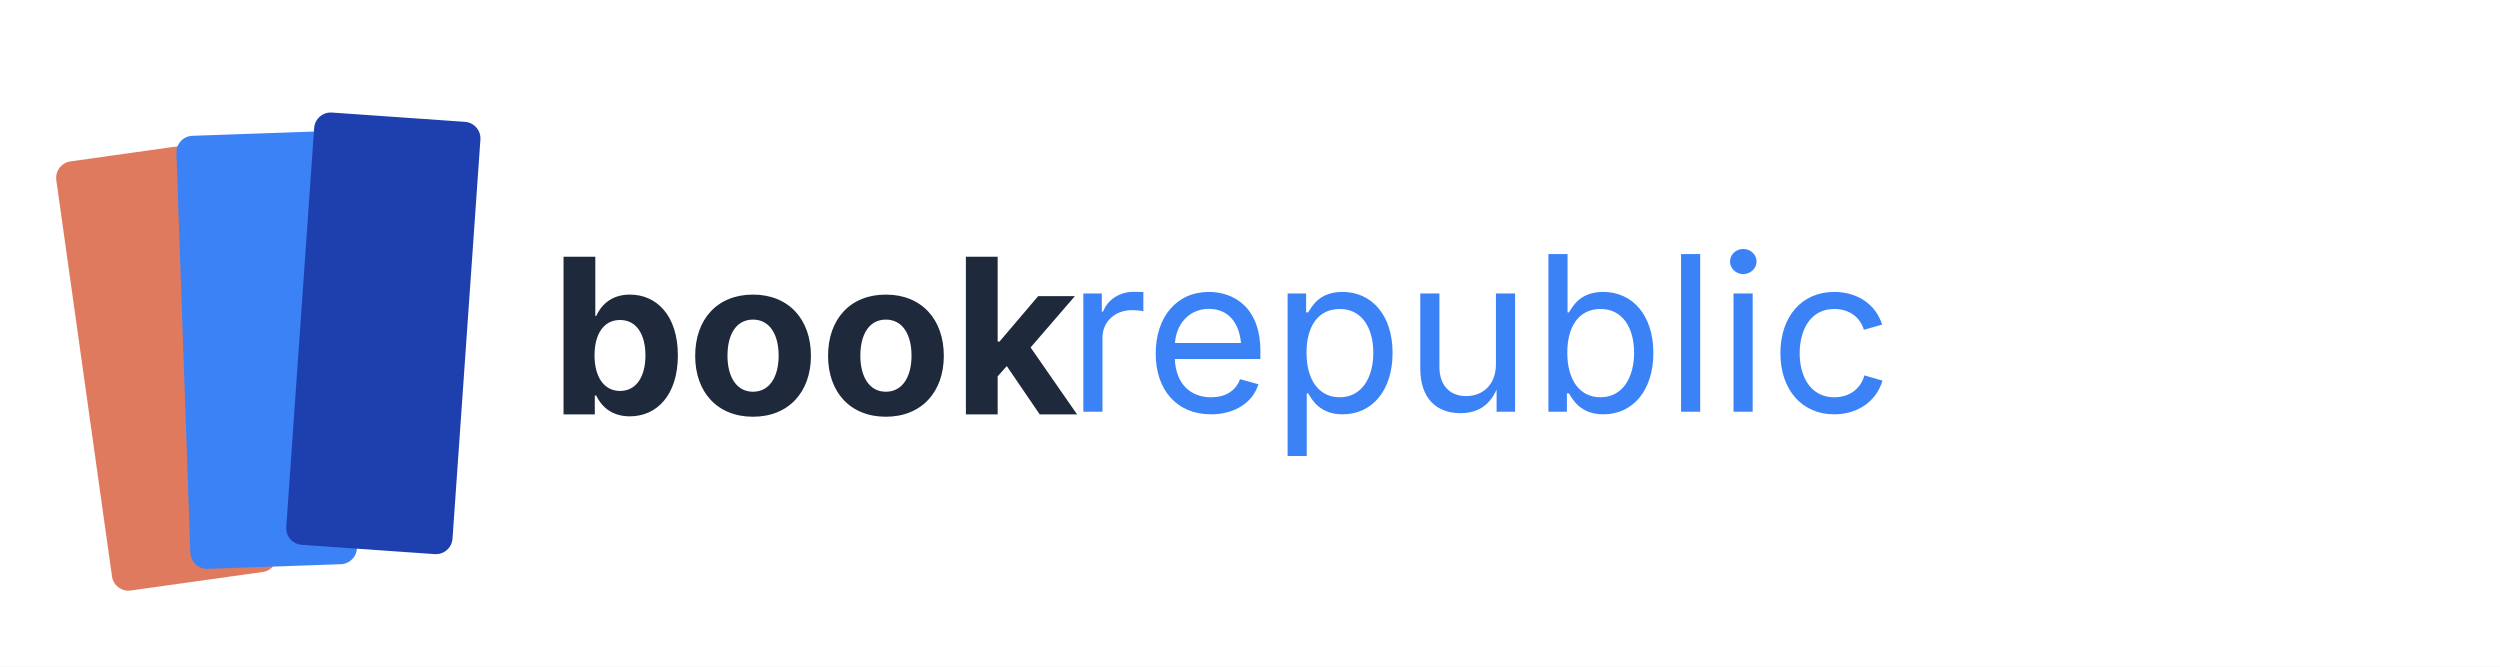
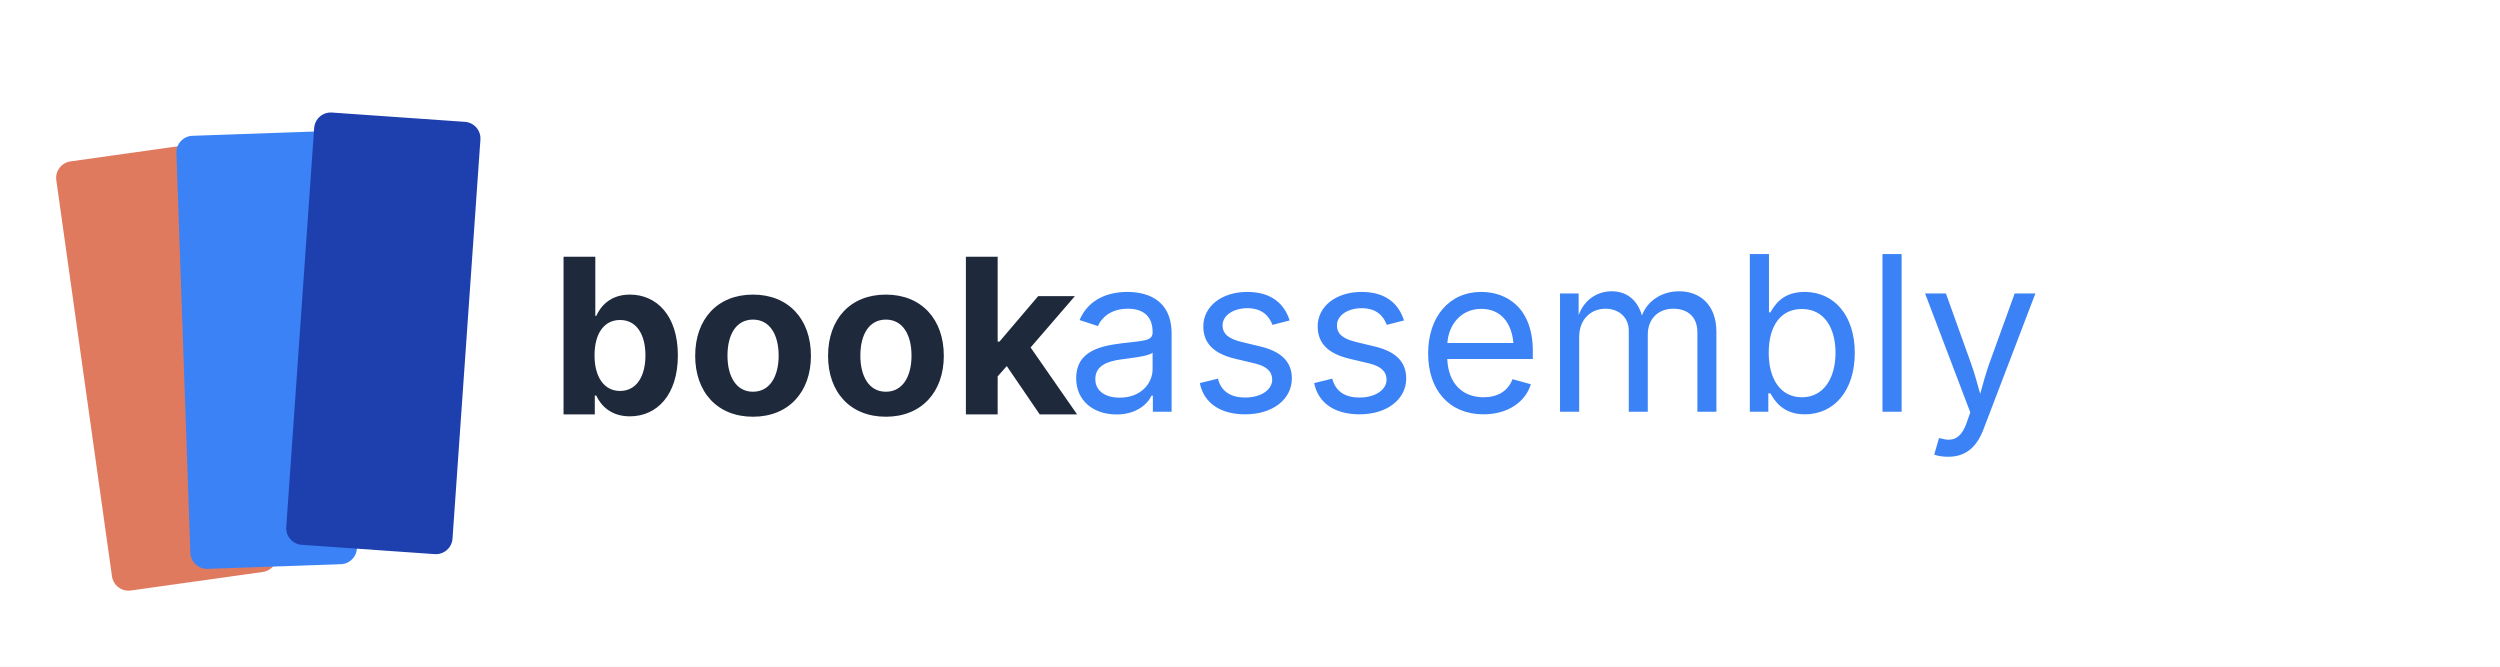
<svg xmlns="http://www.w3.org/2000/svg" viewBox="0 0 300 80">
  <rect width="300" height="80" fill="#ffffff" />
  <g transform="translate(10, 10)">
    <rect x="0" y="8" width="20" height="52" rx="2" fill="#e07a5f" transform="rotate(-8, 10, 34)" />
    <rect x="12" y="6" width="20" height="52" rx="2" fill="#3b82f6" transform="rotate(-2, 22, 32)" />
    <rect x="26" y="4" width="20" height="52" rx="2" fill="#1e40af" transform="rotate(4, 36, 30)" />
  </g>
  <text x="66" y="40" font-family="system-ui, -apple-system, sans-serif" font-size="26" font-weight="700" fill="#1e293b" dominant-baseline="middle">book</text>
-   <text x="128" y="40" font-family="system-ui, -apple-system, sans-serif" font-size="26" font-weight="400" fill="#3b82f6" dominant-baseline="middle">republic</text>
+   <text x="128" y="40" font-family="system-ui, -apple-system, sans-serif" font-size="26" font-weight="400" fill="#3b82f6" dominant-baseline="middle">assembly</text>
</svg>
